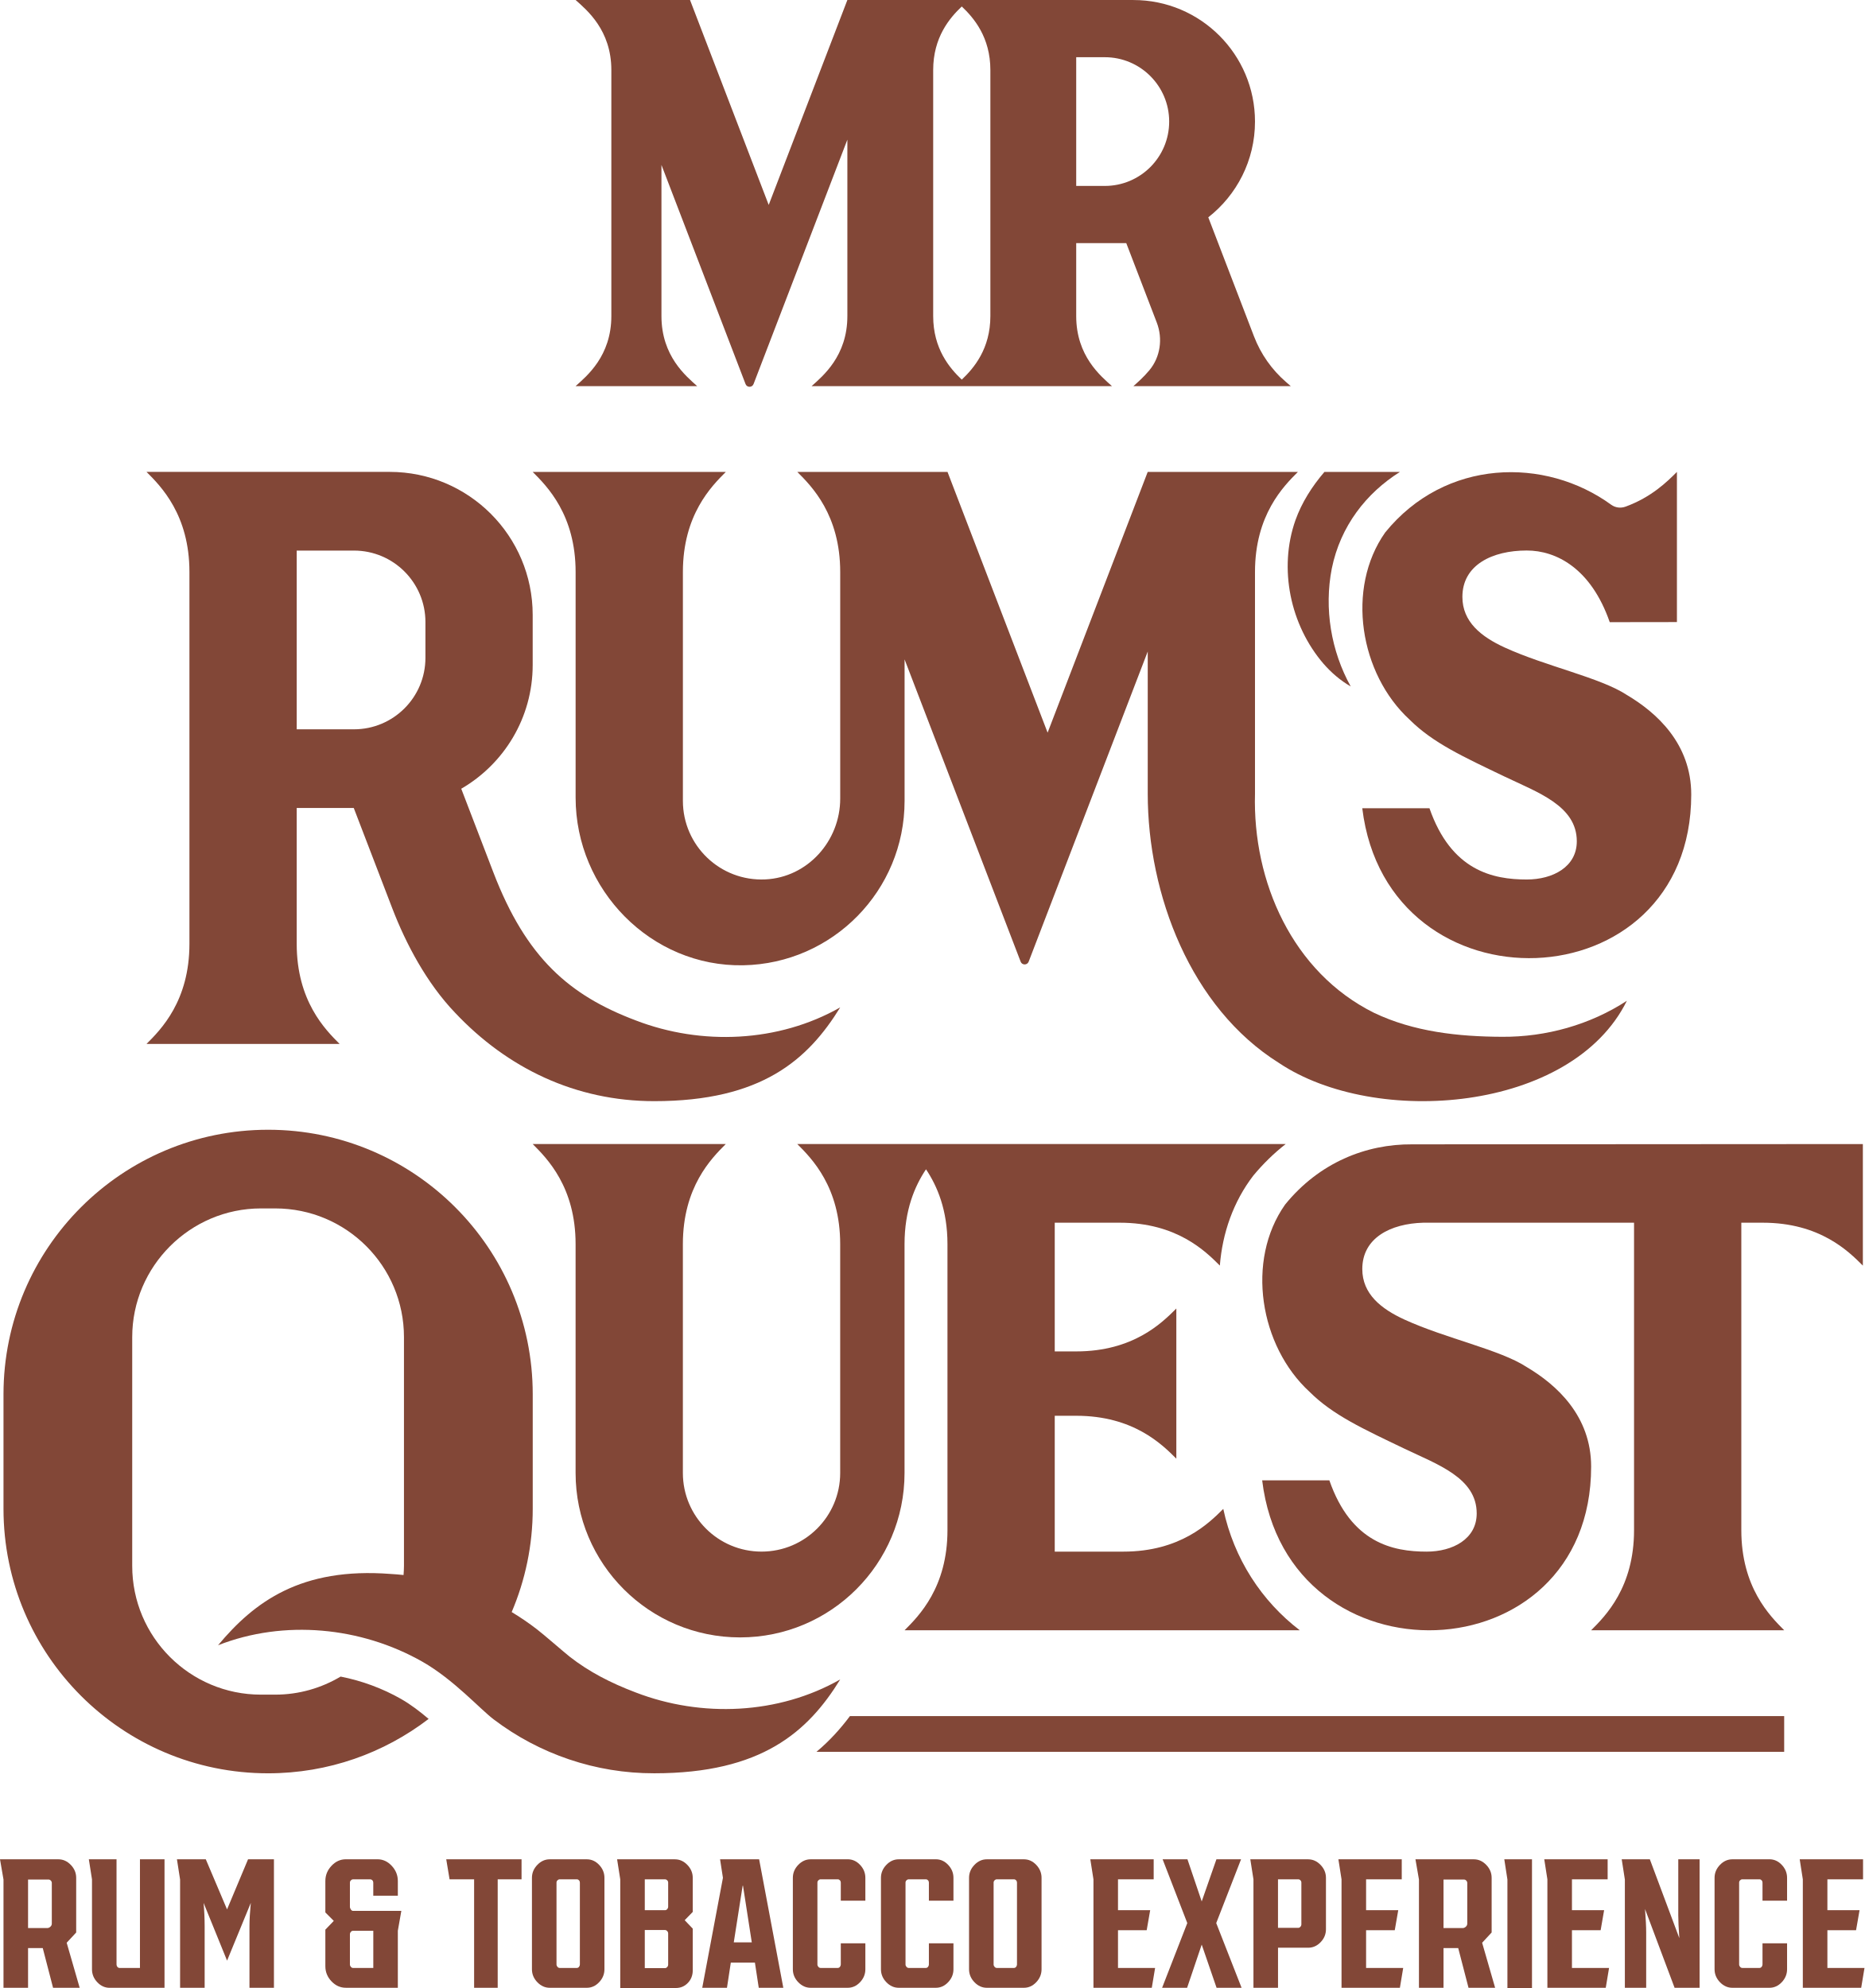
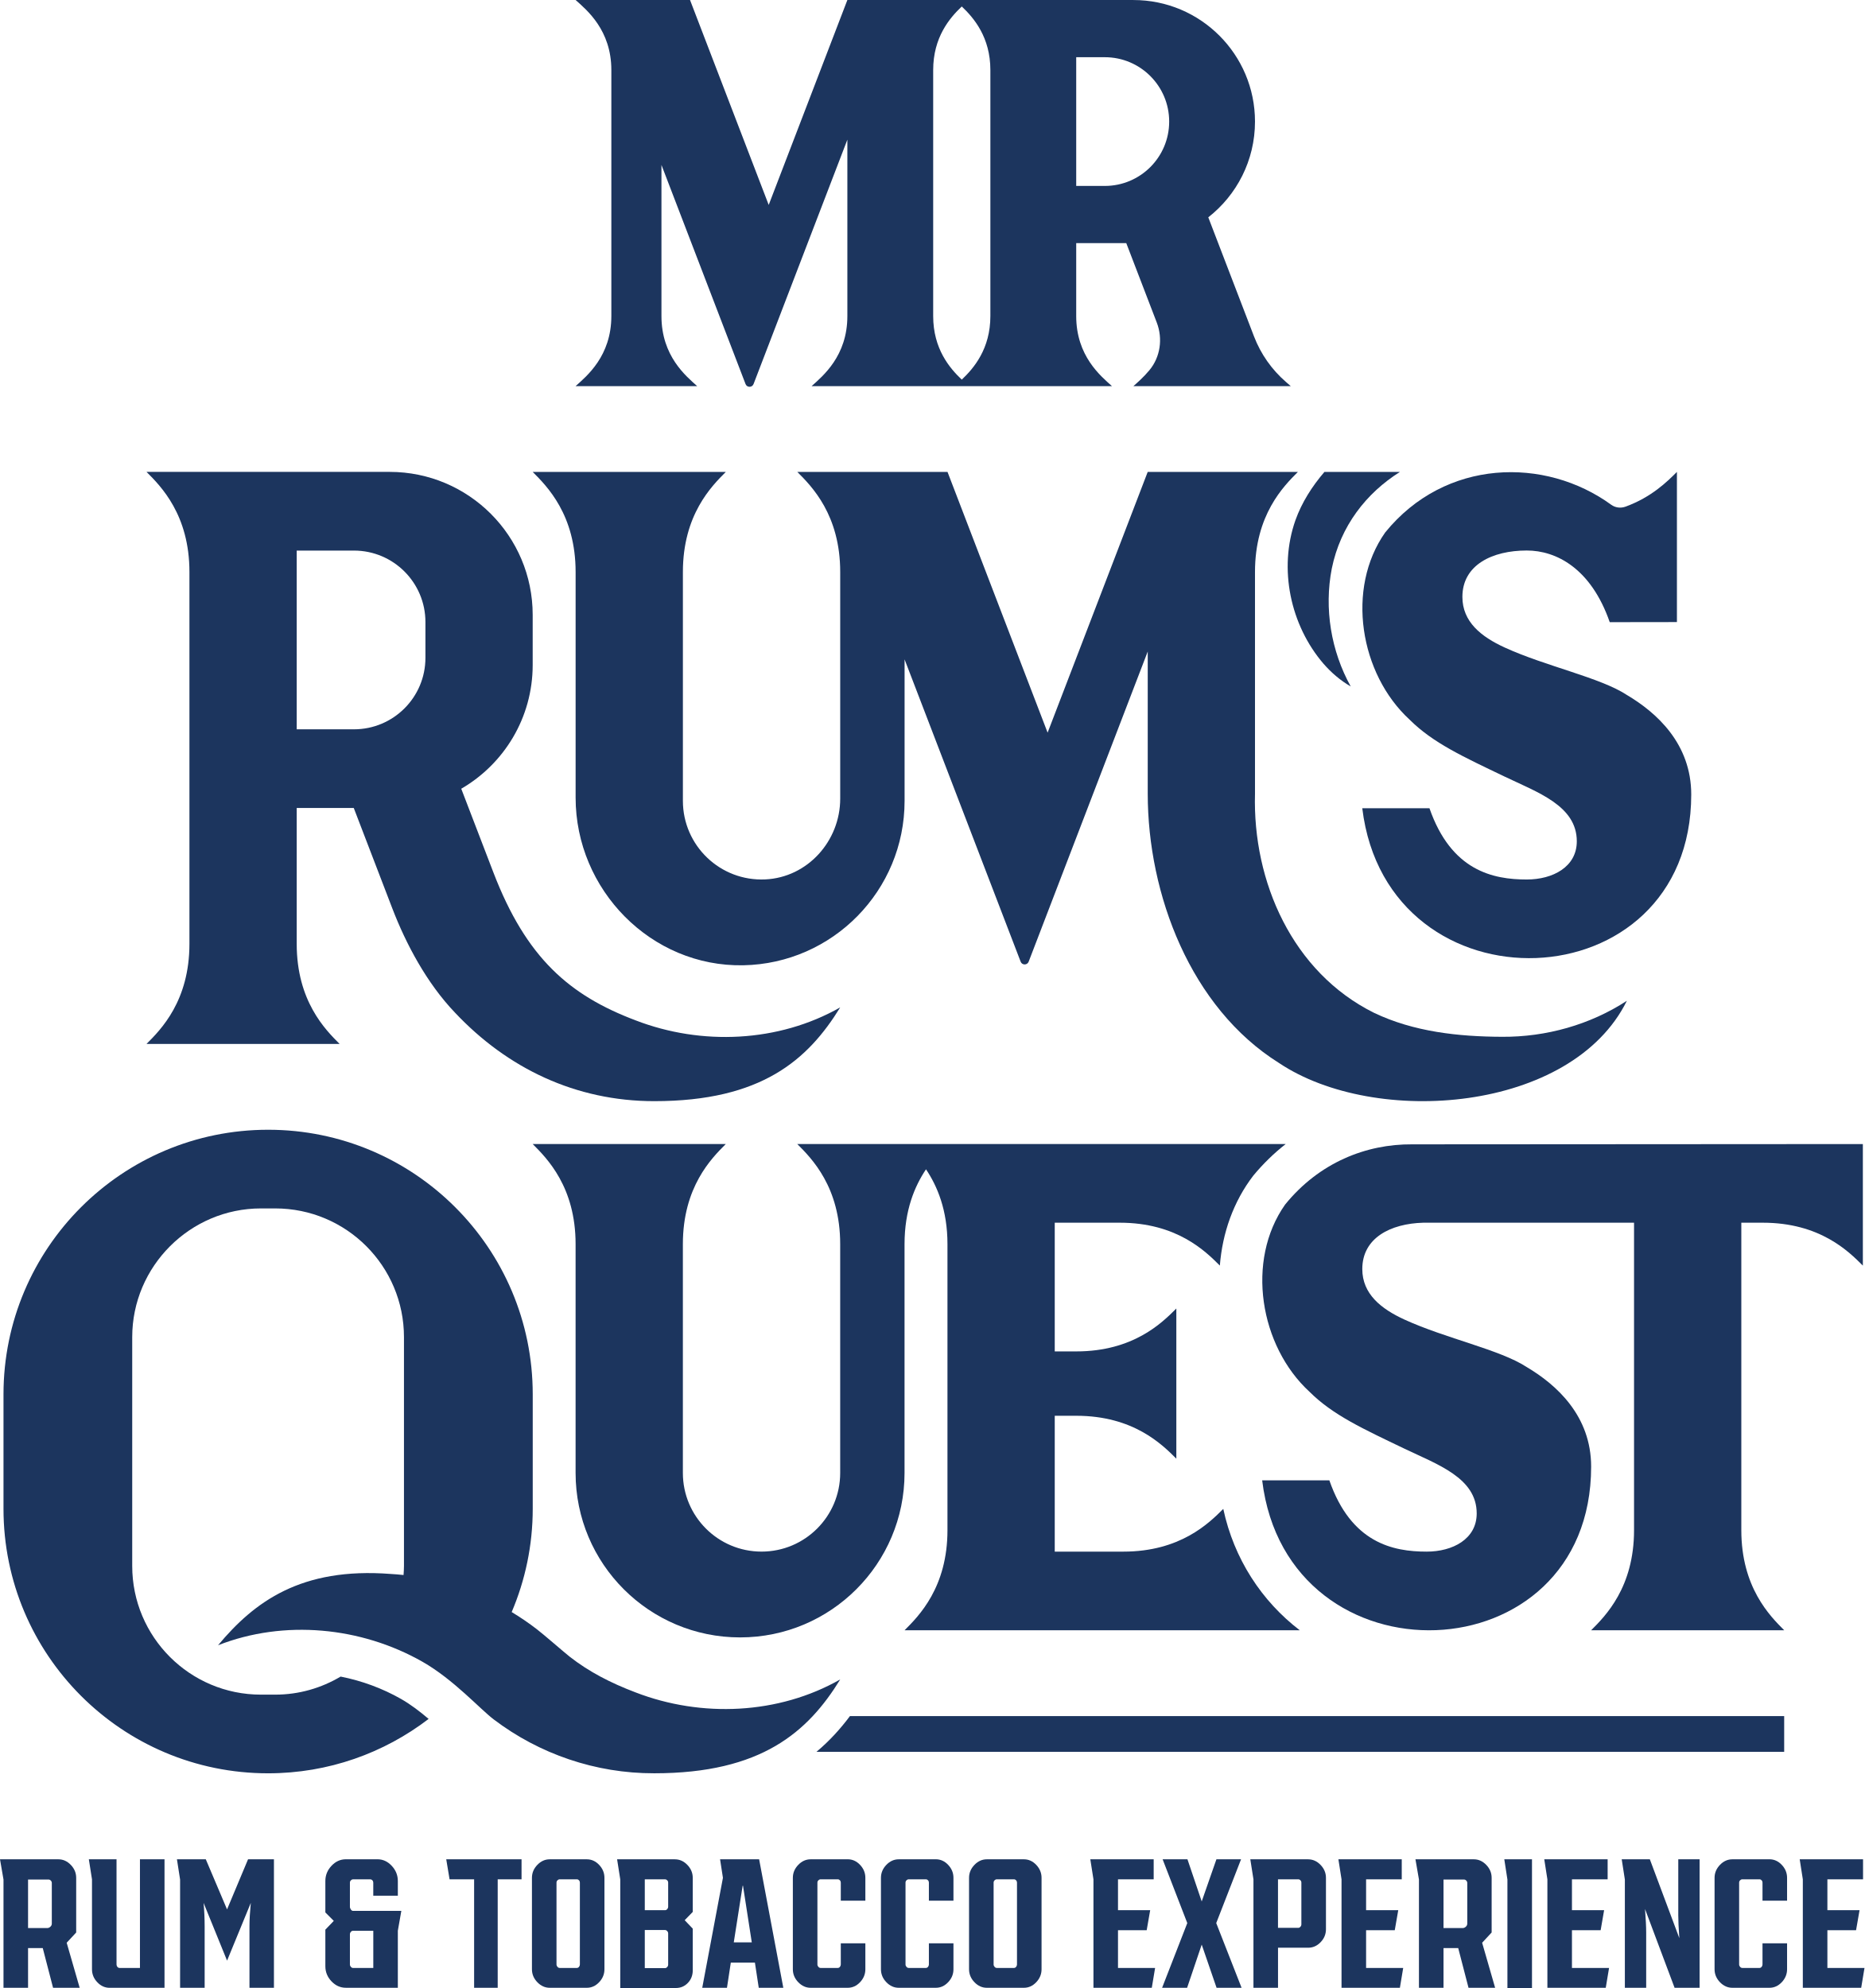
<svg xmlns="http://www.w3.org/2000/svg" id="Layer_1" data-name="Layer 1" viewBox="0 0 800 853.11">
  <defs>
    <style>
      .cls-1 {
-         fill: #824737;
+         fill: #1c355e;
      }
    </style>
  </defs>
  <g id="_4" data-name="4">
    <g>
      <g>
        <path class="cls-1" d="M524.87,647.51c-6.16,6.16-18.43,18.34-42.89,18.34h-29.42v-58.3h9.21c24.55,0,36.82,12.27,42.96,18.41v-64.44c-6.14,6.14-18.41,18.41-42.96,18.41h-9.21v-55.23h27.89c24.54,0,36.81,12.27,42.95,18.4,1.1-13.94,5.78-27.42,14.34-38.59,4.23-5.11,8.9-9.64,13.91-13.57h-209.56c6.14,6.14,18.41,18.41,18.41,42.96v98.19c0,18.64-15.11,33.75-33.75,33.75s-33.75-15.11-33.75-33.75v-98.19c0-24.55,12.27-36.82,18.41-42.96h-82.85c6.14,6.14,18.41,18.41,18.41,42.96v98.19c0,38.98,31.6,70.57,70.57,70.57h0c38.98,0,70.57-31.6,70.57-70.57v-98.19c0-14.65,4.38-24.9,9.21-32.12,4.83,7.21,9.21,17.46,9.21,32.12v122.74c0,24.55-12.27,36.82-18.41,42.96h169.58c-16.34-12.5-28.24-30.64-32.83-52.09Z" />
        <path class="cls-1" d="M756.34,524.7c24.55,0,36.82,12.27,42.96,18.41v-52.16l-193.34.12c-19.86-.16-39.98,7.87-54.57,25.86-16.92,24.03-10.9,60.7,10.5,80.34,10.01,10,23.23,16.01,40.67,24.38,14.26,6.84,31.05,12.54,31.05,27.81,0,11-10.3,16.39-21.48,16.39-14.5,0-32.4-3.73-41.74-30.59h-28.83c10.79,88.99,141.15,84.41,141.15-5.89,0-21.84-14.91-35.18-27.62-42.71-11.41-7.49-34.71-12.25-52.45-20.38-10.04-4.6-18.12-10.99-18.12-21.7,0-13.31,12.05-19.5,26.2-19.88h90.4v131.94c0,24.55-12.27,36.82-18.41,42.96h82.85c-6.14-6.14-18.41-18.41-18.41-42.96v-131.94h9.21Z" />
        <path class="cls-1" d="M62.87,447.99h82.85c-6.14-6.14-18.41-18.41-18.41-42.96v-58.3h24.48l16.49,42.96c5.92,15.44,14.83,32.19,26.94,44.86,22.46,23.86,51.75,37.99,85.51,37.99,46.03,0,65.93-17.75,79.78-40.24-26.45,15.06-59.52,16.47-87.75,5.58-28.38-10.71-46.94-26.72-61.08-63.54l-13.77-35.87c18.32-10.62,30.65-30.42,30.65-53.12v-21.48c0-33.89-27.48-61.37-61.37-61.37H62.87c6.14,6.14,18.41,18.41,18.41,42.96v159.56c0,24.55-12.27,36.82-18.41,42.96ZM127.31,236.27h24.55c16.95,0,30.68,13.74,30.68,30.68v15.34c0,16.95-13.74,30.68-30.68,30.68h-24.55v-76.71Z" />
        <path class="cls-1" d="M655.08,377.42c-14.5,0-32.4-3.73-41.74-30.59h-28.83c10.79,88.99,141.15,84.41,141.15-5.89,0-21.84-14.91-35.18-27.62-42.71-11.41-7.49-34.71-12.25-52.45-20.38-10.04-4.6-18.12-10.99-18.12-21.7,0-13.76,12.86-19.91,27.62-19.91,12.6,0,27.55,7.59,35.6,30.75l28.83-.04v-64.44c-4.06,4.07-10.83,10.81-22.06,14.91-2.05.75-4.37.47-6.13-.81-28.36-20.65-71.26-19.84-96.99,11.89-16.92,24.03-10.9,60.7,10.5,80.34,10.01,10,23.23,16.01,40.67,24.38,14.26,6.84,31.05,12.54,31.05,27.81,0,11-10.3,16.39-21.48,16.39Z" />
        <path class="cls-1" d="M246.98,342.27c0,39.57,32.39,72.71,71.95,71.96,38.34-.73,69.2-32.04,69.2-70.56v-60.71l49.8,129.72c.6,1.58,2.83,1.58,3.44,0l51.09-133.1v61.02c0,43.22,18.39,91.81,56.32,115.56,41.4,27.71,125.63,21.2,149.26-26.69-15.79,10.3-34.67,15.57-53.49,15.45-18.72-.07-37.97-2.13-55.04-10.31-34.93-17.38-52.08-56.23-51.03-94.02v-95.12c0-24.55,12.27-36.82,18.41-42.96h-64.44l-42.95,111.89-42.95-111.89h-64.45c6.14,6.14,18.41,18.41,18.41,42.96v97.24c0,18.17-13.97,33.81-32.12,34.67-19.38.91-35.38-14.53-35.38-33.71v-98.19c0-24.55,12.27-36.82,18.41-42.96h-82.85c6.14,6.14,18.41,18.41,18.41,42.96v96.8Z" />
        <path class="cls-1" d="M172.12,729.09c-8.07-4.59-16.86-7.82-25.97-9.62-8.24,4.9-17.82,7.75-28.05,7.75h-6.14c-30.5,0-55.23-24.73-55.23-55.23v-98.19c0-30.38,24.85-55.23,55.23-55.23h6.14c30.5,0,55.23,24.73,55.23,55.23v98.19c0,1.32-.09,2.61-.18,3.9-1.84-.2-3.68-.36-5.52-.46-38.47-2.97-58.53,11.96-74.07,30.6,28.35-11.13,61.35-7.9,87.66,7.05,13.47,7.66,24.79,20.4,30.71,24.84,19.47,14.74,43.55,23.11,68.79,23.05,46.04,0,65.95-17.77,79.8-40.28-26.46,15.08-59.53,16.48-87.76,5.59-10.74-4.06-20.07-8.89-28.29-15.32-2.26-1.77-11.5-9.83-14.08-11.77-3.42-2.65-7.05-5.12-10.84-7.41,5.8-13.62,9.03-28.6,9.03-44.34v-49.1c0-62.7-50.83-113.53-113.53-113.53S1.5,535.64,1.5,598.35v49.1c0,62.7,50.83,113.53,113.53,113.53,25.92,0,49.77-8.72,68.88-23.34-3.73-3.17-7.72-6.23-11.8-8.55Z" />
        <path class="cls-1" d="M246.98,165.7h52.16c-4.78-4.3-15.33-12.89-15.33-30.07v-64.85s36.08,94.02,36.08,94.02c.6,1.58,2.83,1.58,3.44,0l40.25-104.86v75.69c0,17.18-10.57,25.77-15.34,30.07h128.87c-4.78-4.3-15.34-12.89-15.34-30.07v-31.3h21.48l13.09,34.09c2.65,6.91,1.55,14.8-3.19,20.48-2.51,3.01-5.06,5.21-6.83,6.8h67.51c-.59-.53-1.28-1.12-2.05-1.78-6.1-5.28-10.82-12-13.71-19.53l-19.63-51.13c12.2-9.55,20.04-24.4,20.04-41.09h0c0-28.81-23.35-52.16-52.16-52.16h-122.74l-33.75,87.93L296.07,0h-49.09c4.78,4.3,15.33,12.89,15.33,30.07v105.55c0,17.18-10.55,25.77-15.33,30.07ZM461.77,24.55h12.27c15.25,0,27.62,12.36,27.62,27.62h0c0,15.25-12.36,27.62-27.62,27.62h-12.27V24.55ZM400.4,30.07c0-14.07,7.08-22.38,12.27-27.29,5.19,4.91,12.27,13.21,12.27,27.29v105.55c0,14.07-7.08,22.38-12.27,27.29-5.19-4.91-12.27-13.21-12.27-27.29V30.07Z" />
      </g>
      <g>
        <path class="cls-1" d="M32.69,829.29v-23.46c0-2.1-.77-3.95-2.31-5.55-1.54-1.6-3.32-2.4-5.35-2.4H0l1.5,8.68v46.47h10.54v-17.04h6.31l4.42,17.04h11.42l-5.58-19.34,4.08-4.4ZM22.23,825.49c0,.51-.21.96-.62,1.33-.41.38-.87.57-1.38.57h-8.19v-20.83h8.77c.36,0,.69.15.98.44.3.3.44.65.44,1.05v17.44Z" />
        <path class="cls-1" d="M60.03,844.51h-8.69c-.38,0-.71-.15-.96-.46-.26-.31-.38-.65-.38-1.03v-45.14h-11.88l1.35,8.6v38.6c0,2.1.75,3.95,2.27,5.55,1.51,1.6,3.28,2.4,5.31,2.4h23.54v-55.15h-10.54v46.63Z" />
        <path class="cls-1" d="M97.41,819.36l-9.11-21.48h-12.38l1.35,8.68v46.47h10.54v-26.36c0-3.31-.15-6.68-.46-10.09l10.08,24.79,10.19-24.79-.12,1.41c-.1.94-.21,2.25-.31,3.94-.1,1.68-.15,3.26-.15,4.74v26.36h10.5v-55.15h-11.11l-9,21.48Z" />
        <path class="cls-1" d="M150.56,819.46c-.28-.39-.42-.8-.42-1.23v-10.34c0-.38.14-.71.42-.99s.59-.42.92-.42h7.34c.38,0,.7.14.96.42.26.28.38.61.38.99v5.61h10.54v-6.3c0-2.48-.87-4.65-2.62-6.52-1.74-1.87-3.78-2.81-6.11-2.81h-13.57c-2.36,0-4.42.94-6.17,2.81-1.76,1.87-2.63,4.04-2.63,6.52v13.48l3.62,3.63-3.62,3.76v15.7c0,2.48.88,4.64,2.63,6.48s3.81,2.76,6.17,2.76h22.3v-24.47l1.5-8.52h-20.73c-.33,0-.64-.2-.92-.59ZM160.17,844.51h-8.69c-.33,0-.64-.15-.92-.46-.28-.31-.42-.65-.42-1.03v-12.96c0-.41.14-.75.4-1.05.27-.3.58-.45.94-.45h8.69v15.95Z" />
        <polygon class="cls-1" points="192.9 806.48 203.43 806.48 203.43 853.03 213.55 853.03 213.55 806.48 223.78 806.48 223.78 797.88 191.47 797.88 192.9 806.48" />
        <path class="cls-1" d="M251.77,797.88h-15.88c-2.03,0-3.81.8-5.34,2.4-1.54,1.6-2.31,3.45-2.31,5.55v39.24c0,2.1.77,3.95,2.31,5.55,1.54,1.6,3.32,2.4,5.34,2.4h15.88c2.03,0,3.79-.8,5.31-2.4,1.51-1.6,2.27-3.45,2.27-5.55v-39.24c0-2.1-.76-3.95-2.27-5.55-1.51-1.6-3.28-2.4-5.31-2.4ZM248.81,843.01c0,.38-.13.72-.38,1.03-.26.31-.55.46-.89.46h-7.42c-.33,0-.64-.15-.92-.46-.28-.31-.42-.65-.42-1.03v-35.13c0-.38.14-.71.42-.99s.59-.42.92-.42h7.42c.33,0,.63.14.89.42.26.28.38.61.38.99v35.13Z" />
        <path class="cls-1" d="M289.58,797.88h-24.8l1.35,8.6v46.63h23.88c2.03,0,3.74-.73,5.13-2.18,1.4-1.45,2.1-3.26,2.1-5.41v-17.88l-3.46-3.63,3.46-3.55v-14.62c0-2.1-.77-3.95-2.31-5.55-1.54-1.6-3.32-2.4-5.34-2.4ZM286.69,843.09c0,.38-.14.72-.42,1.03-.28.31-.59.46-.92.46h-8.69v-16.35h8.69c.33,0,.64.15.92.45.28.3.42.63.42,1.01v13.4ZM286.69,818.22c0,.4-.14.75-.4,1.05-.27.3-.58.45-.94.45h-8.69v-13.24h8.69c.36,0,.67.14.94.42s.4.61.4.99v10.34Z" />
        <path class="cls-1" d="M308.96,797.88l1.23,7.95-8.88,47.2h10.61l1.65-10.82h10.34l1.65,10.82h10.54l-10.38-55.15h-16.77ZM314.84,833.53l3.81-24.31h.15l3.77,24.31h-7.73Z" />
        <path class="cls-1" d="M363.72,797.88h-15.88c-2.03,0-3.81.8-5.34,2.4-1.54,1.6-2.31,3.45-2.31,5.55v39.24c0,2.1.77,3.95,2.31,5.55,1.54,1.6,3.32,2.4,5.34,2.4h15.88c2.03,0,3.79-.8,5.31-2.4,1.51-1.6,2.27-3.45,2.27-5.55v-11.14h-10.54v9.08c0,.38-.13.72-.38,1.03-.26.31-.55.46-.89.46h-7.42c-.33,0-.64-.15-.92-.46-.28-.31-.42-.65-.42-1.03v-35.13c0-.38.14-.71.42-.99s.59-.42.92-.42h7.42c.33,0,.63.14.89.42.26.28.38.61.38.99v7.75h10.54v-9.81c0-2.1-.76-3.95-2.27-5.55-1.51-1.6-3.28-2.4-5.31-2.4Z" />
        <path class="cls-1" d="M401.52,797.88h-15.88c-2.03,0-3.81.8-5.34,2.4-1.54,1.6-2.31,3.45-2.31,5.55v39.24c0,2.1.77,3.95,2.31,5.55,1.54,1.6,3.32,2.4,5.34,2.4h15.88c2.03,0,3.79-.8,5.31-2.4,1.51-1.6,2.27-3.45,2.27-5.55v-11.14h-10.54v9.08c0,.38-.13.72-.38,1.03-.26.31-.55.46-.89.46h-7.42c-.33,0-.64-.15-.92-.46-.28-.31-.42-.65-.42-1.03v-35.13c0-.38.14-.71.42-.99s.59-.42.92-.42h7.42c.33,0,.63.14.89.42.26.28.38.61.38.99v7.75h10.54v-9.81c0-2.1-.76-3.95-2.27-5.55-1.51-1.6-3.28-2.4-5.31-2.4Z" />
        <path class="cls-1" d="M439.32,797.88h-15.88c-2.03,0-3.81.8-5.34,2.4-1.54,1.6-2.31,3.45-2.31,5.55v39.24c0,2.1.77,3.95,2.31,5.55,1.54,1.6,3.32,2.4,5.34,2.4h15.88c2.03,0,3.79-.8,5.31-2.4,1.51-1.6,2.27-3.45,2.27-5.55v-39.24c0-2.1-.76-3.95-2.27-5.55-1.51-1.6-3.28-2.4-5.31-2.4ZM436.36,843.01c0,.38-.13.72-.38,1.03-.26.31-.55.46-.89.46h-7.42c-.33,0-.64-.15-.92-.46-.28-.31-.42-.65-.42-1.03v-35.13c0-.38.14-.71.42-.99s.59-.42.92-.42h7.42c.33,0,.63.14.89.42.26.28.38.61.38.99v35.13Z" />
        <polygon class="cls-1" points="479.7 828.32 492.01 828.32 493.51 819.72 479.7 819.72 479.7 806.48 495.01 806.48 495.01 797.88 467.82 797.88 469.17 806.48 469.17 853.03 494.2 853.03 495.62 844.51 479.7 844.51 479.7 828.32" />
        <polygon class="cls-1" points="532.5 797.88 521.93 797.88 515.62 815.96 509.5 797.88 498.85 797.88 509.43 825.25 498.62 853.03 509.35 853.03 515.62 834.49 522 853.03 532.73 853.03 521.85 825.25 532.5 797.88" />
        <path class="cls-1" d="M561.27,797.88h-24.8l1.35,8.6v46.55h10.54v-17.2h12.92c2.05,0,3.84-.79,5.36-2.38,1.53-1.59,2.29-3.44,2.29-5.57v-22.04c0-2.1-.77-3.95-2.31-5.55-1.54-1.6-3.32-2.4-5.34-2.4ZM558.38,825.81c0,.38-.14.72-.42,1.03-.28.31-.59.46-.92.46h-8.69v-20.83h8.69c.36,0,.67.14.94.42s.4.61.4.99v17.93Z" />
        <polygon class="cls-1" points="586.15 828.32 598.45 828.32 599.95 819.72 586.15 819.72 586.15 806.48 601.45 806.48 601.45 797.88 574.27 797.88 575.61 806.48 575.61 853.03 600.65 853.03 602.07 844.51 586.15 844.51 586.15 828.32" />
        <path class="cls-1" d="M640.02,829.29v-23.46c0-2.1-.77-3.95-2.31-5.55-1.54-1.6-3.32-2.4-5.35-2.4h-25.03l1.5,8.68v46.47h10.54v-17.04h6.31l4.42,17.04h11.42l-5.58-19.34,4.08-4.4ZM629.56,825.49c0,.51-.21.96-.62,1.33-.41.38-.87.57-1.38.57h-8.19v-20.83h8.77c.36,0,.69.15.98.44.3.3.44.65.44,1.05v17.44Z" />
        <polygon class="cls-1" points="646.79 806.56 646.79 853.11 657.33 853.11 657.33 797.88 645.45 797.88 646.79 806.56" />
        <polygon class="cls-1" points="674.48 828.32 686.79 828.32 688.28 819.72 674.48 819.72 674.48 806.48 689.79 806.48 689.79 797.88 662.6 797.88 663.94 806.48 663.94 853.03 688.98 853.03 690.4 844.51 674.48 844.51 674.48 828.32" />
        <path class="cls-1" d="M720.09,821.62c0,2.42.15,5.79.46,10.09l-12.65-33.83h-12.07l1.35,8.68v46.47h9.15v-23.74c0-2.42-.17-5.79-.5-10.09l12.69,33.83h10.73v-55.15h-9.15v23.74Z" />
        <path class="cls-1" d="M759.2,797.88h-15.88c-2.03,0-3.81.8-5.34,2.4-1.54,1.6-2.31,3.45-2.31,5.55v39.24c0,2.1.77,3.95,2.31,5.55,1.54,1.6,3.32,2.4,5.34,2.4h15.88c2.03,0,3.79-.8,5.31-2.4,1.51-1.6,2.27-3.45,2.27-5.55v-11.14h-10.54v9.08c0,.38-.13.72-.38,1.03-.26.31-.55.46-.89.46h-7.42c-.33,0-.64-.15-.92-.46-.28-.31-.42-.65-.42-1.03v-35.13c0-.38.14-.71.42-.99s.59-.42.92-.42h7.42c.33,0,.63.14.89.42.26.28.38.61.38.99v7.75h10.54v-9.81c0-2.1-.76-3.95-2.27-5.55-1.51-1.6-3.28-2.4-5.31-2.4Z" />
        <polygon class="cls-1" points="784.08 844.51 784.08 828.32 796.38 828.32 797.88 819.72 784.08 819.72 784.08 806.48 799.38 806.48 799.38 797.88 772.2 797.88 773.54 806.48 773.54 853.03 798.58 853.03 800 844.51 784.08 844.51" />
        <path class="cls-1" d="M579.55,294.57c-8.46-15.25-11.46-33.44-8.12-50.58,3.72-18.3,14.85-32.42,29.23-41.47h-32.39c-5.3,6.17-9.73,13.14-12.43,20.7-7.35,20.83-2.19,45.08,12.05,61.62,3.36,3.85,7.26,7.2,11.66,9.73Z" />
        <path class="cls-1" d="M765.54,736.43h-400.86c-3.95,5.29-8.63,10.54-14.37,15.34h415.23v-15.34Z" />
      </g>
    </g>
  </g>
</svg>
